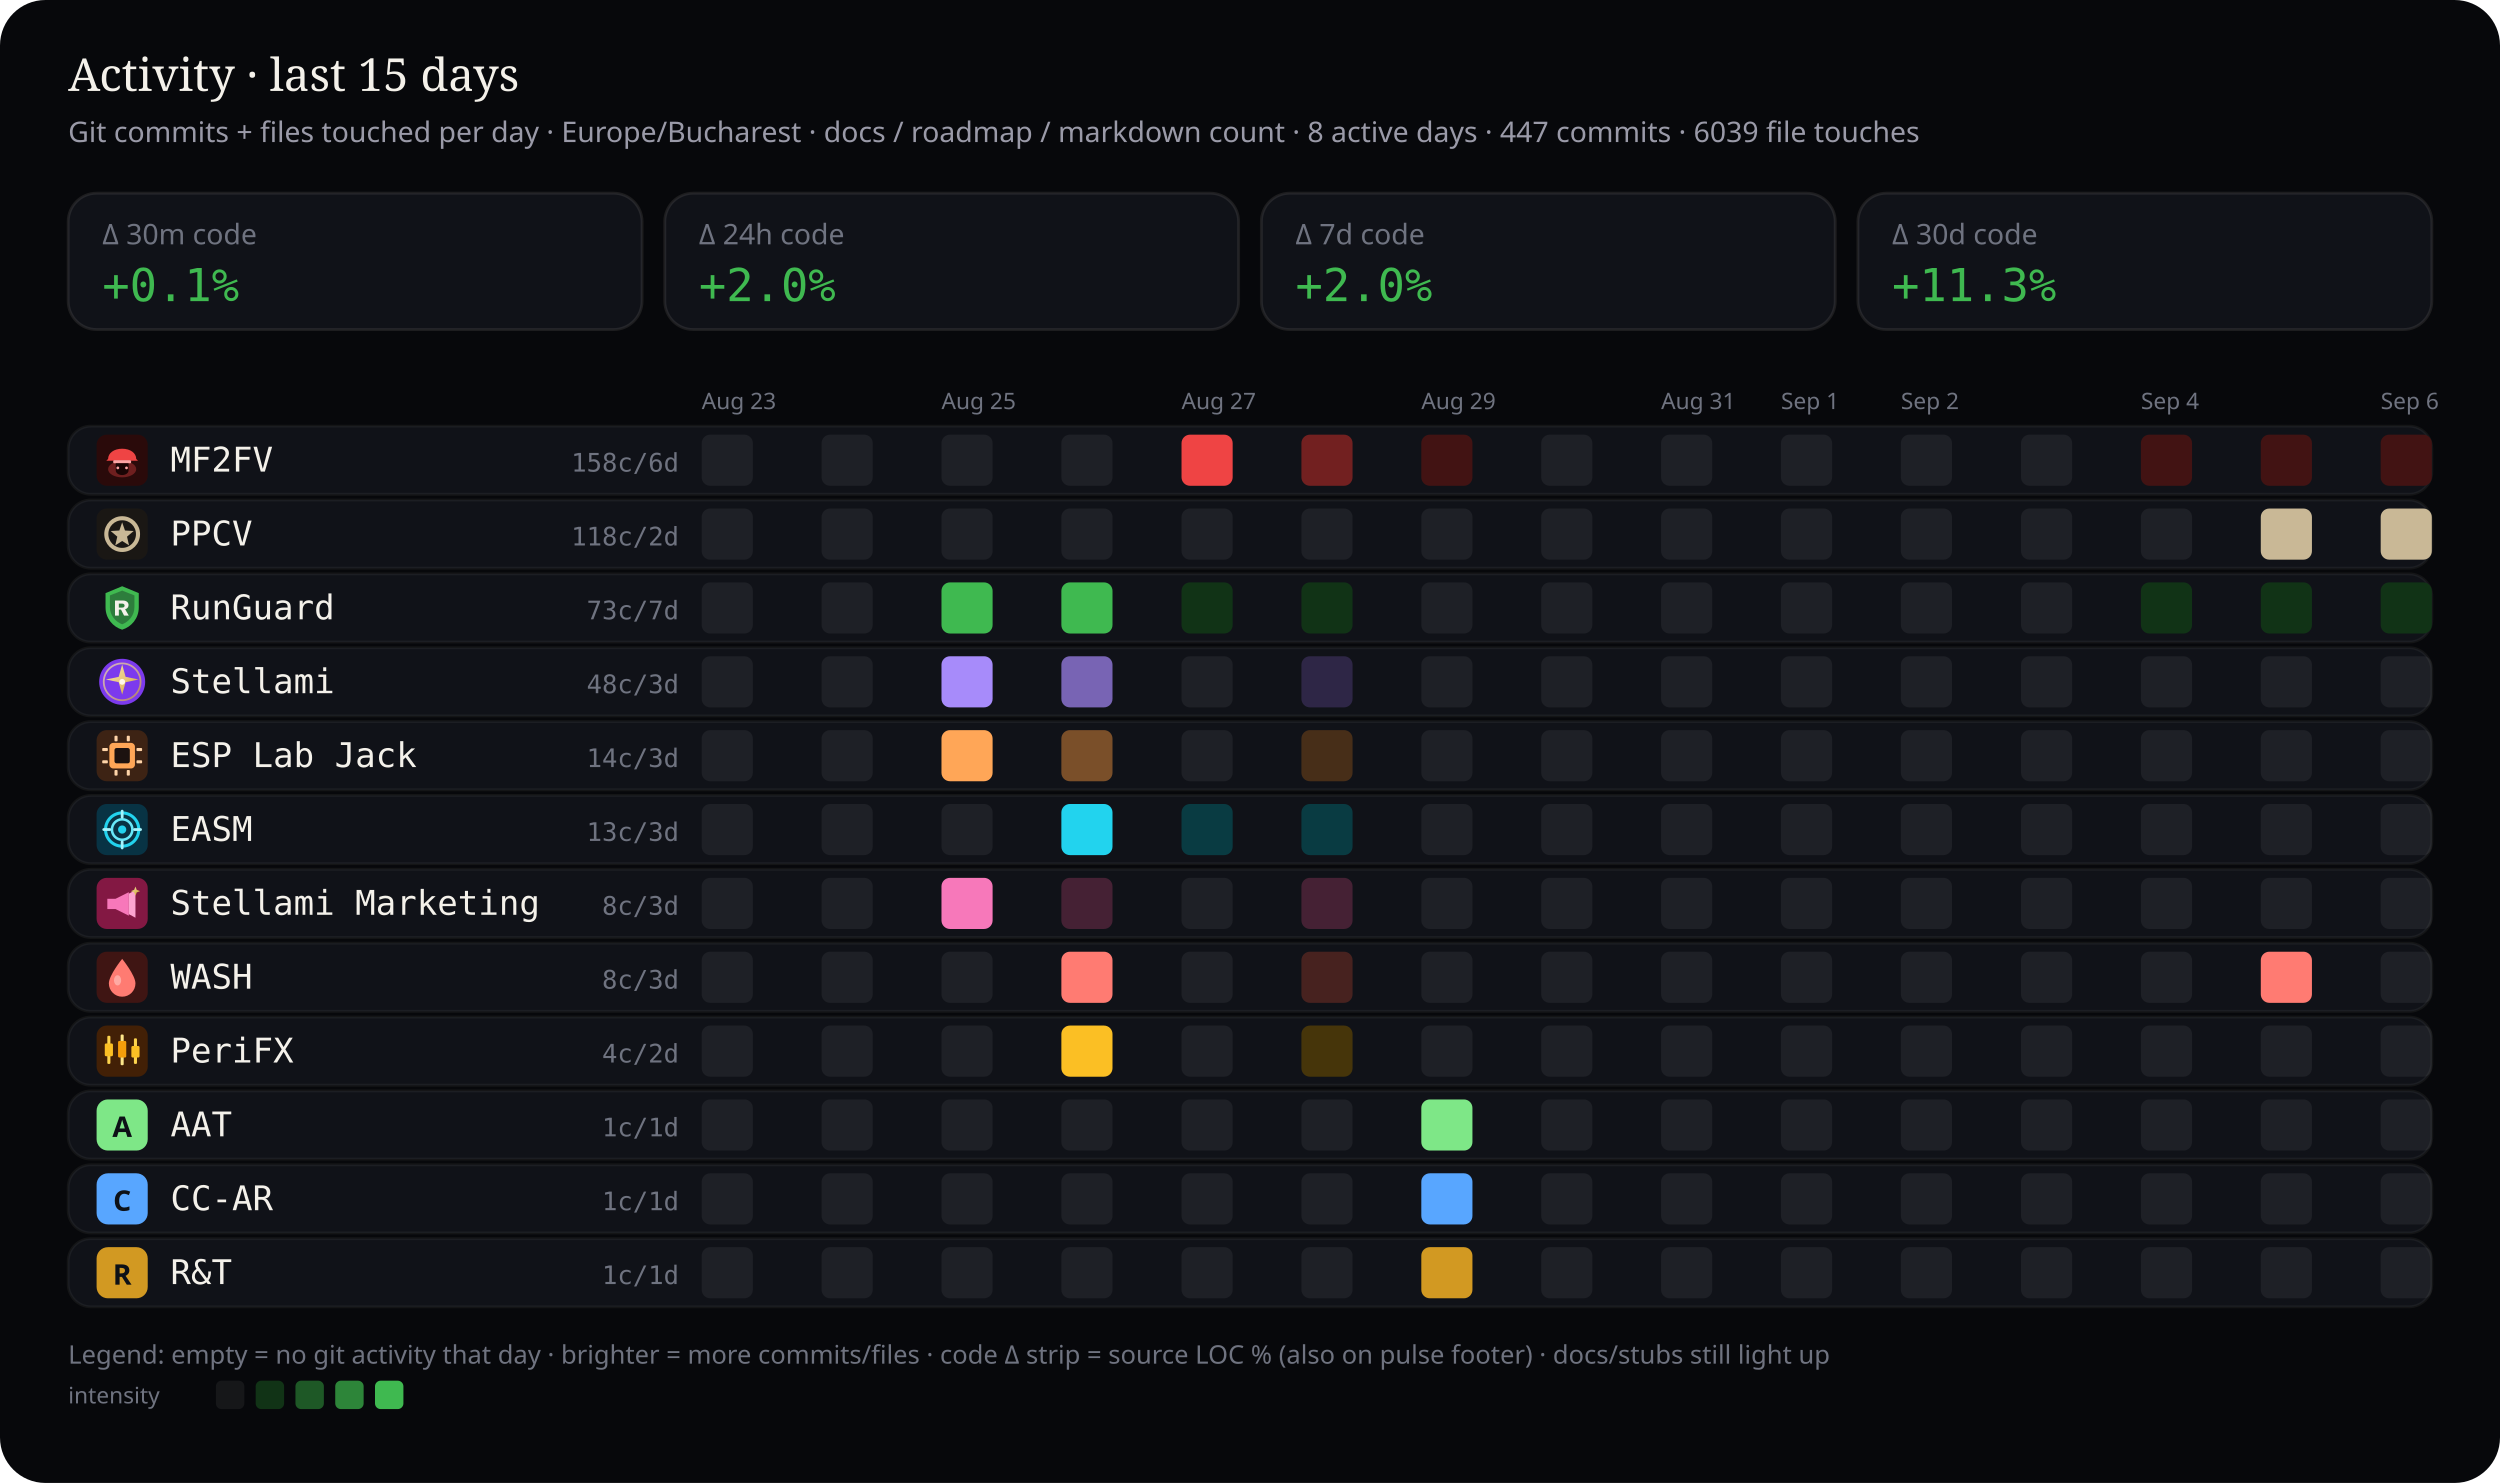
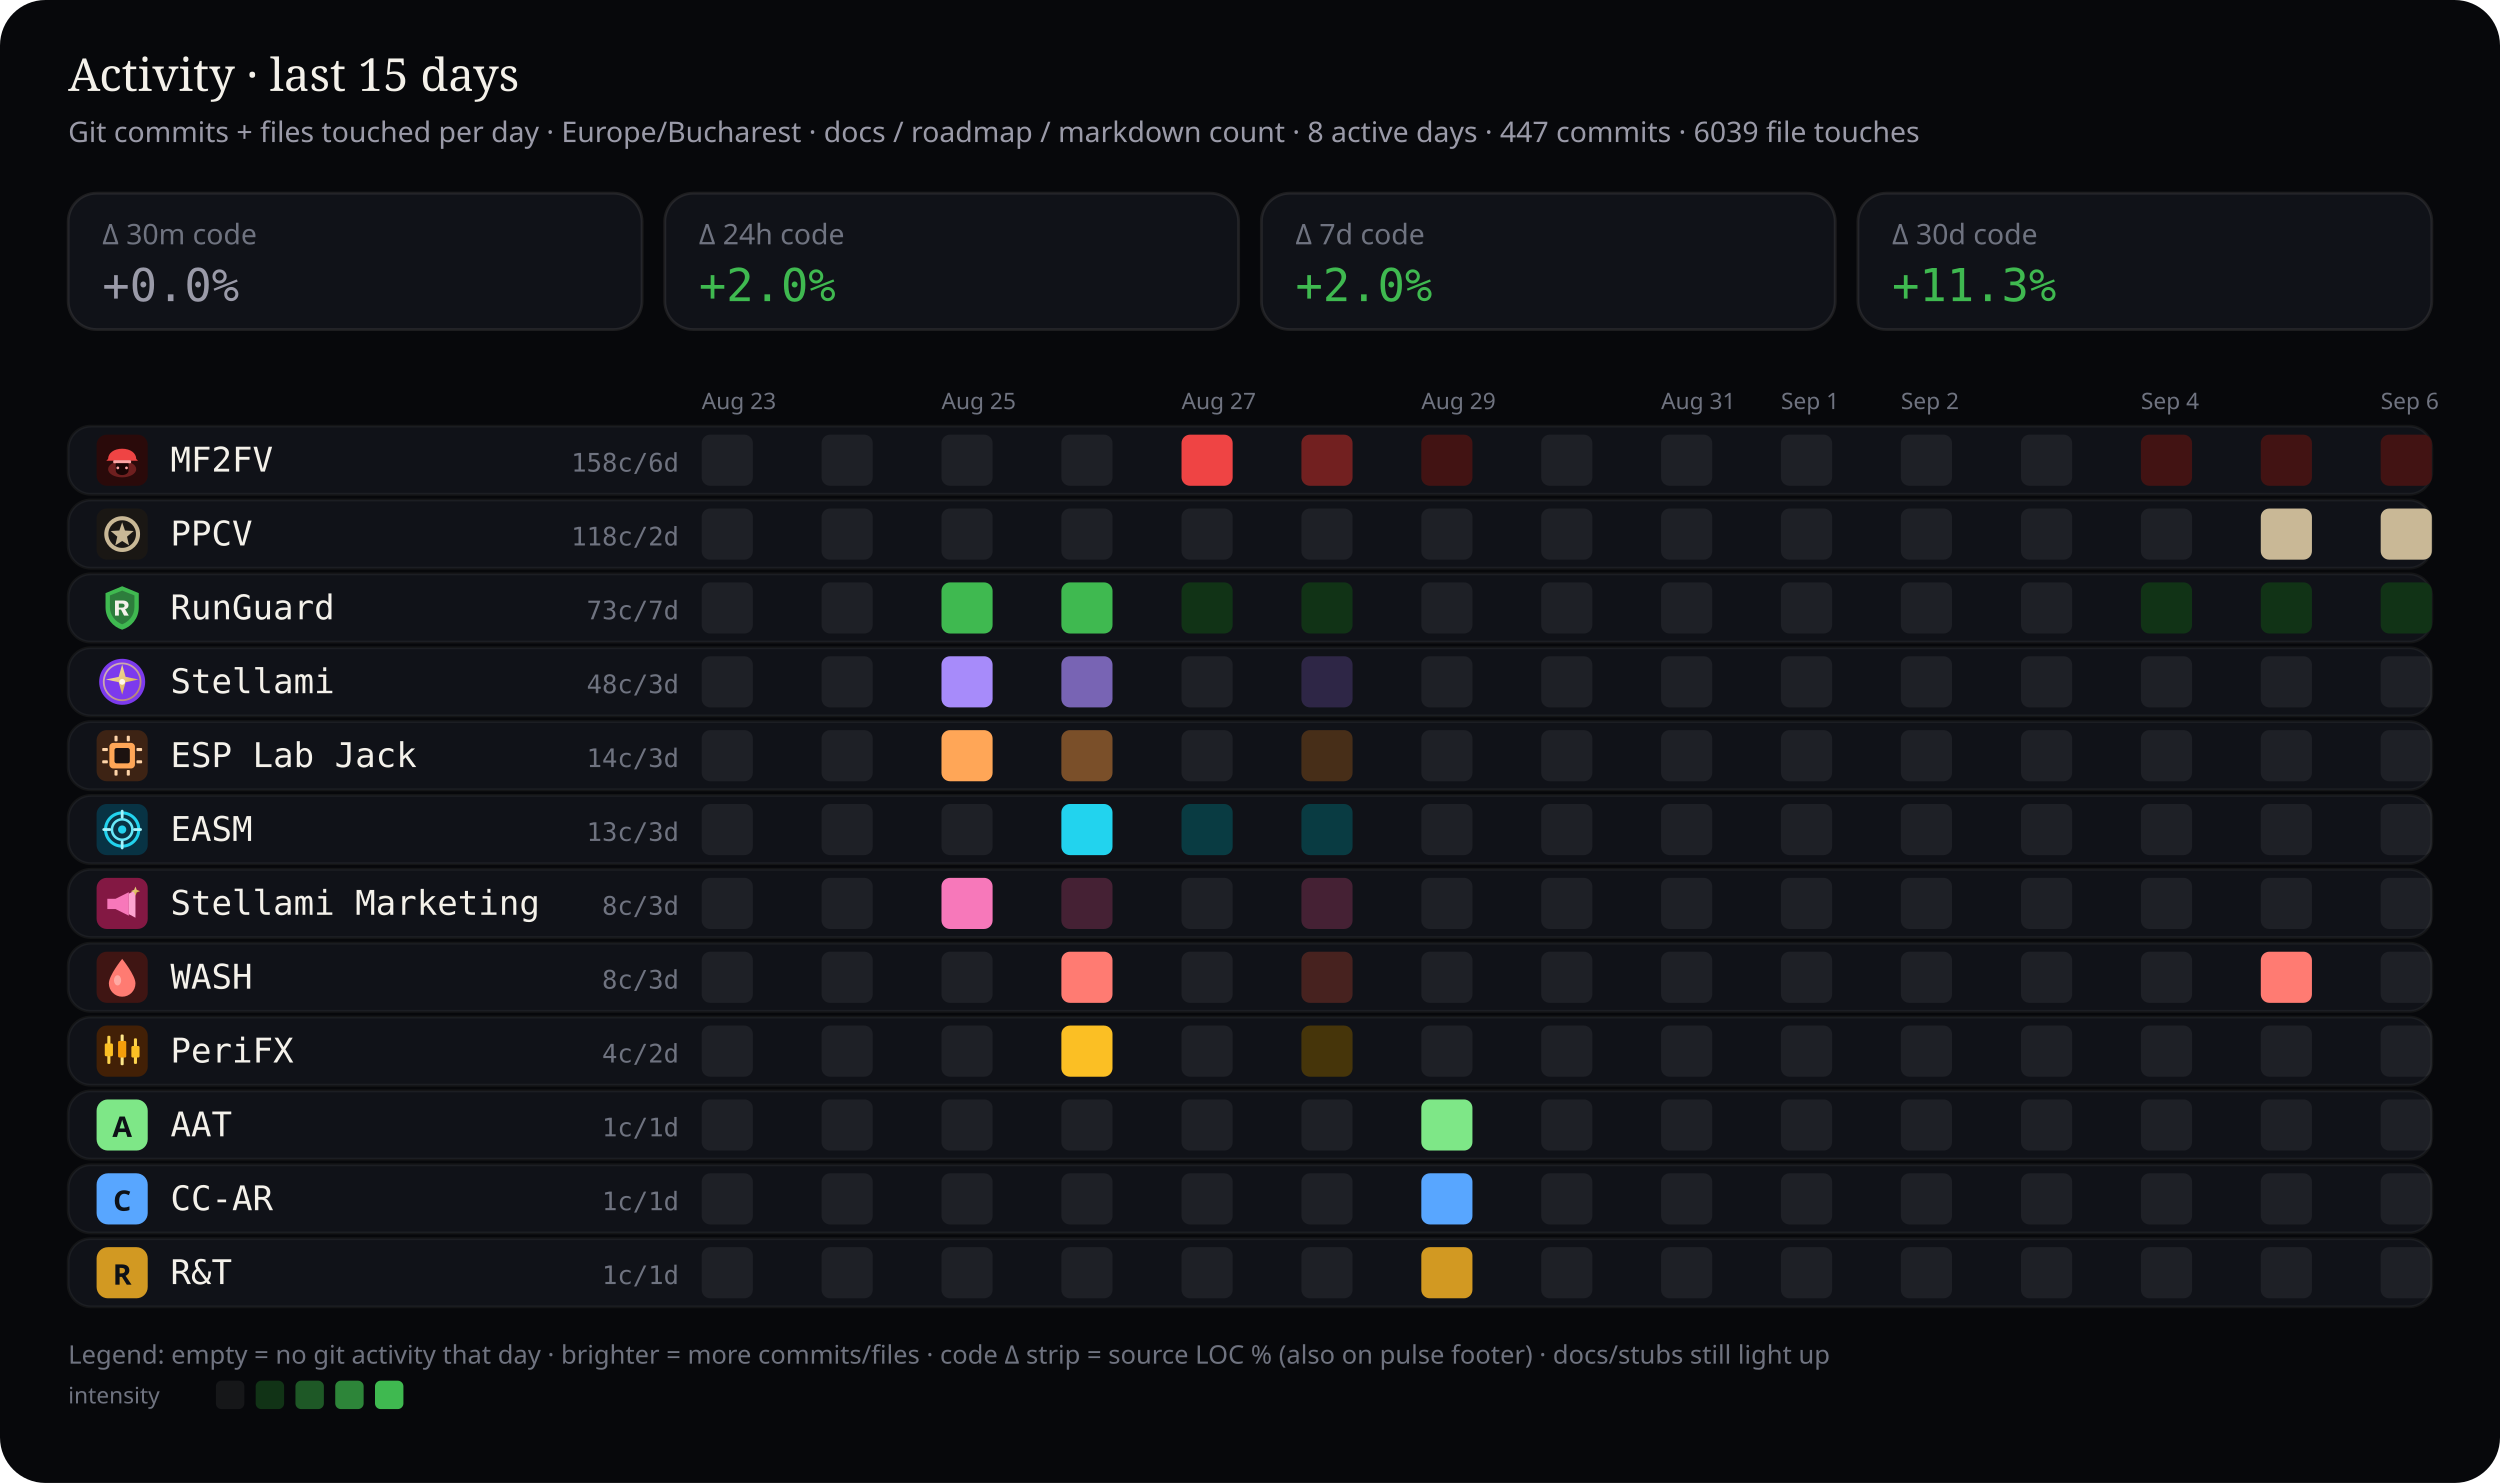
<svg xmlns="http://www.w3.org/2000/svg" viewBox="0 0 880 522" width="880" height="522" role="img" aria-label="Work activity last 15 days by stream — commits and files touched">
  <rect width="880" height="522" rx="16" fill="#07080b" />
  <text x="24" y="32" fill="#f4f1ea" font-size="16" font-family="ui-serif, Georgia, serif">Activity · last 15 days</text>
  <text x="24" y="50" fill="#9a9aa8" font-size="10" font-family="ui-sans-serif, system-ui, sans-serif">Git commits + files touched per day · Europe/Bucharest · docs / roadmap / markdown count · 8 active days · 447 commits · 6039 file touches</text>
  <defs>
    <clipPath id="wc-stream-label">
      <rect x="60.0" y="0" width="132.5" height="522" />
    </clipPath>
  </defs>
  <rect x="24" y="68" width="202" height="48" rx="10" fill="#101218" stroke="rgba(232,228,214,0.10)" />
  <text x="36" y="86" fill="#6f7380" font-size="10" font-family="ui-sans-serif, system-ui, sans-serif">Δ 30m code</text>
-   <text x="36" y="106" fill="#3fb950" font-size="16" font-family="ui-monospace, SFMono-Regular, monospace">+0.1%</text>
+   <text x="36" y="106" fill="#9a9aa8" font-size="16" font-family="ui-monospace, SFMono-Regular, monospace">+0.0%</text>
  <rect x="234" y="68" width="202" height="48" rx="10" fill="#101218" stroke="rgba(232,228,214,0.10)" />
  <text x="246" y="86" fill="#6f7380" font-size="10" font-family="ui-sans-serif, system-ui, sans-serif">Δ 24h code</text>
  <text x="246" y="106" fill="#3fb950" font-size="16" font-family="ui-monospace, SFMono-Regular, monospace">+2.0%</text>
  <rect x="444" y="68" width="202" height="48" rx="10" fill="#101218" stroke="rgba(232,228,214,0.10)" />
  <text x="456" y="86" fill="#6f7380" font-size="10" font-family="ui-sans-serif, system-ui, sans-serif">Δ 7d code</text>
  <text x="456" y="106" fill="#3fb950" font-size="16" font-family="ui-monospace, SFMono-Regular, monospace">+2.0%</text>
  <rect x="654" y="68" width="202" height="48" rx="10" fill="#101218" stroke="rgba(232,228,214,0.10)" />
  <text x="666" y="86" fill="#6f7380" font-size="10" font-family="ui-sans-serif, system-ui, sans-serif">Δ 30d code</text>
  <text x="666" y="106" fill="#3fb950" font-size="16" font-family="ui-monospace, SFMono-Regular, monospace">+11.3%</text>
  <text x="247.0" y="144" fill="#6f7380" font-size="8" font-family="ui-sans-serif, system-ui, sans-serif">Aug 23</text>
  <text x="331.4" y="144" fill="#6f7380" font-size="8" font-family="ui-sans-serif, system-ui, sans-serif">Aug 25</text>
  <text x="415.9" y="144" fill="#6f7380" font-size="8" font-family="ui-sans-serif, system-ui, sans-serif">Aug 27</text>
  <text x="500.3" y="144" fill="#6f7380" font-size="8" font-family="ui-sans-serif, system-ui, sans-serif">Aug 29</text>
  <text x="584.7" y="144" fill="#6f7380" font-size="8" font-family="ui-sans-serif, system-ui, sans-serif">Aug 31</text>
  <text x="626.9" y="144" fill="#6f7380" font-size="8" font-family="ui-sans-serif, system-ui, sans-serif">Sep 1</text>
  <text x="669.1" y="144" fill="#6f7380" font-size="8" font-family="ui-sans-serif, system-ui, sans-serif">Sep 2</text>
  <text x="753.6" y="144" fill="#6f7380" font-size="8" font-family="ui-sans-serif, system-ui, sans-serif">Sep 4</text>
  <text x="838.0" y="144" fill="#6f7380" font-size="8" font-family="ui-sans-serif, system-ui, sans-serif">Sep 6</text>
  <rect x="24" y="150" width="832" height="24" rx="8" fill="#101218" stroke="rgba(232,228,214,0.06)" />
  <g id="stream_logo_mf2fv" class="stream_logo" data-stream="mf2fv" transform="translate(34.0,153.0) scale(0.9)" opacity="1.0">
    <rect width="20" height="20" rx="4" fill="#2a0a0a" />
    <ellipse cx="10" cy="13.5" rx="5.5" ry="3.2" fill="#ef4444" opacity=".35" />
    <path fill="#ef4444" d="M4.5 9.5 C4.5 7.2 6.8 5.5 10 5.5 S15.5 7.2 15.5 9.5 L16.2 10.2 H3.8 Z" />
    <rect x="6.5" y="10" width="7" height="1.2" rx="0.4" fill="#fca5a5" />
    <path fill="#1a0505" d="M7.5 11.2 h5 v2.8 c0 1-1.1 1.8-2.5 1.8 s-2.5-.8-2.5-1.8 v-2.8z" />
    <circle cx="8.3" cy="13" r="0.55" fill="#fca5a5" />
    <circle cx="11.7" cy="13" r="0.55" fill="#fca5a5" />
  </g>
  <use class="stream_logo" data-stream="mf2fv" href="#stream_logo_mf2fv" x="34.0" y="153.0" width="18" height="18" opacity="0" />
  <text x="60" y="166" fill="#f4f1ea" font-size="12" font-family="ui-monospace, SFMono-Regular, monospace" clip-path="url(#wc-stream-label)">MF2FV</text>
  <text x="239" y="166" fill="#6f7380" font-size="9" text-anchor="end" font-family="ui-monospace, SFMono-Regular, monospace">158c/6d</text>
  <rect x="247.0" y="153.0" width="18.0" height="18.0" rx="3" fill="rgba(255,255,255,0.06)" />
  <rect x="289.2" y="153.0" width="18.0" height="18.0" rx="3" fill="rgba(255,255,255,0.06)" />
  <rect x="331.4" y="153.0" width="18.0" height="18.0" rx="3" fill="rgba(255,255,255,0.06)" />
  <rect x="373.6" y="153.0" width="18.0" height="18.0" rx="3" fill="rgba(255,255,255,0.06)" />
  <rect x="415.9" y="153.0" width="18.0" height="18.0" rx="3" fill="#ef4444" />
  <rect x="458.1" y="153.0" width="18.0" height="18.0" rx="3" fill="#722020" />
  <rect x="500.3" y="153.0" width="18.0" height="18.0" rx="3" fill="#421313" />
  <rect x="542.5" y="153.0" width="18.0" height="18.0" rx="3" fill="rgba(255,255,255,0.06)" />
  <rect x="584.7" y="153.0" width="18.0" height="18.0" rx="3" fill="rgba(255,255,255,0.06)" />
  <rect x="626.9" y="153.0" width="18.0" height="18.0" rx="3" fill="rgba(255,255,255,0.06)" />
  <rect x="669.1" y="153.0" width="18.0" height="18.0" rx="3" fill="rgba(255,255,255,0.06)" />
  <rect x="711.4" y="153.0" width="18.0" height="18.0" rx="3" fill="rgba(255,255,255,0.06)" />
  <rect x="753.6" y="153.0" width="18.0" height="18.0" rx="3" fill="#421313" />
  <rect x="795.8" y="153.0" width="18.0" height="18.0" rx="3" fill="#421313" />
  <rect x="838.0" y="153.0" width="18.0" height="18.0" rx="3" fill="#421313" />
  <rect x="24" y="176" width="832" height="24" rx="8" fill="#101218" stroke="rgba(232,228,214,0.06)" />
  <g id="stream_logo_ppcv" class="stream_logo" data-stream="ppcv" transform="translate(34.0,179.0) scale(0.9)" opacity="1.0">
    <rect width="20" height="20" rx="4" fill="#1a1714" />
    <circle cx="10" cy="10" r="6.2" fill="none" stroke="#c9b896" stroke-width="1.6" />
    <path fill="#c9b896" d="M10 5.4 L11.1 8.6 L14.5 8.8 L11.9 11 L12.7 14.4 L10 12.7 L7.3 14.4 L8.1 11 L5.5 8.8 L8.9 8.6 Z" />
  </g>
  <use class="stream_logo" data-stream="ppcv" href="#stream_logo_ppcv" x="34.0" y="179.0" width="18" height="18" opacity="0" />
  <text x="60" y="192" fill="#f4f1ea" font-size="12" font-family="ui-monospace, SFMono-Regular, monospace" clip-path="url(#wc-stream-label)">PPCV</text>
  <text x="239" y="192" fill="#6f7380" font-size="9" text-anchor="end" font-family="ui-monospace, SFMono-Regular, monospace">118c/2d</text>
  <rect x="247.0" y="179.0" width="18.0" height="18.0" rx="3" fill="rgba(255,255,255,0.06)" />
  <rect x="289.2" y="179.0" width="18.0" height="18.0" rx="3" fill="rgba(255,255,255,0.06)" />
  <rect x="331.4" y="179.0" width="18.0" height="18.0" rx="3" fill="rgba(255,255,255,0.06)" />
  <rect x="373.6" y="179.0" width="18.0" height="18.0" rx="3" fill="rgba(255,255,255,0.06)" />
  <rect x="415.9" y="179.0" width="18.0" height="18.0" rx="3" fill="rgba(255,255,255,0.06)" />
  <rect x="458.1" y="179.0" width="18.0" height="18.0" rx="3" fill="rgba(255,255,255,0.06)" />
  <rect x="500.3" y="179.0" width="18.0" height="18.0" rx="3" fill="rgba(255,255,255,0.06)" />
  <rect x="542.5" y="179.0" width="18.0" height="18.0" rx="3" fill="rgba(255,255,255,0.06)" />
  <rect x="584.7" y="179.0" width="18.0" height="18.0" rx="3" fill="rgba(255,255,255,0.06)" />
  <rect x="626.9" y="179.0" width="18.0" height="18.0" rx="3" fill="rgba(255,255,255,0.06)" />
  <rect x="669.1" y="179.0" width="18.0" height="18.0" rx="3" fill="rgba(255,255,255,0.06)" />
  <rect x="711.4" y="179.0" width="18.0" height="18.0" rx="3" fill="rgba(255,255,255,0.06)" />
  <rect x="753.6" y="179.0" width="18.0" height="18.0" rx="3" fill="rgba(255,255,255,0.06)" />
  <rect x="795.8" y="179.0" width="18.0" height="18.0" rx="3" fill="#c9b896" />
  <rect x="838.0" y="179.0" width="18.0" height="18.0" rx="3" fill="#c9b896" />
  <rect x="24" y="202" width="832" height="24" rx="8" fill="#101218" stroke="rgba(232,228,214,0.06)" />
  <g id="stream_logo_runguard" class="stream_logo" data-stream="runguard" transform="translate(34.0,205.0) scale(0.9)" opacity="1.0">
    <path fill="#3fb950" d="M10 1.5 L16.5 4.2 V9.8 C16.5 14.1 13.6 17.4 10 18.5 C6.4 17.4 3.5 14.1 3.5 9.8 V4.2 Z" />
    <path fill="#0d1117" fill-opacity=".35" d="M10 3.2 L14.8 5.1 V9.7 C14.8 12.9 12.6 15.4 10 16.4 C7.4 15.4 5.2 12.9 5.2 9.7 V5.1 Z" />
    <path fill="#f4f1ea" d="M7.2 7.1h3.1c1.35 0 2.2.7 2.2 1.75 0 .85-.5 1.45-1.35 1.65L12.6 13h-1.85l-1.2-2.35H8.7V13H7.2V7.1zm1.5 1.2v1.55h1.35c.55 0 .9-.28.9-.75s-.35-.8-.9-.8H8.7z" />
  </g>
  <use class="stream_logo" data-stream="runguard" href="#stream_logo_runguard" x="34.0" y="205.0" width="18" height="18" opacity="0" />
  <text x="60" y="218" fill="#f4f1ea" font-size="12" font-family="ui-monospace, SFMono-Regular, monospace" clip-path="url(#wc-stream-label)">RunGuard</text>
  <text x="239" y="218" fill="#6f7380" font-size="9" text-anchor="end" font-family="ui-monospace, SFMono-Regular, monospace">73c/7d</text>
  <rect x="247.0" y="205.0" width="18.0" height="18.0" rx="3" fill="rgba(255,255,255,0.06)" />
  <rect x="289.2" y="205.0" width="18.0" height="18.0" rx="3" fill="rgba(255,255,255,0.06)" />
  <rect x="331.4" y="205.0" width="18.0" height="18.0" rx="3" fill="#3fb950" />
  <rect x="373.6" y="205.0" width="18.0" height="18.0" rx="3" fill="#3fb950" />
  <rect x="415.9" y="205.0" width="18.0" height="18.0" rx="3" fill="#113316" />
  <rect x="458.1" y="205.0" width="18.0" height="18.0" rx="3" fill="#113316" />
  <rect x="500.3" y="205.0" width="18.0" height="18.0" rx="3" fill="rgba(255,255,255,0.06)" />
  <rect x="542.5" y="205.0" width="18.0" height="18.0" rx="3" fill="rgba(255,255,255,0.06)" />
  <rect x="584.7" y="205.0" width="18.0" height="18.0" rx="3" fill="rgba(255,255,255,0.06)" />
  <rect x="626.9" y="205.0" width="18.0" height="18.0" rx="3" fill="rgba(255,255,255,0.06)" />
  <rect x="669.1" y="205.0" width="18.0" height="18.0" rx="3" fill="rgba(255,255,255,0.06)" />
  <rect x="711.4" y="205.0" width="18.0" height="18.0" rx="3" fill="rgba(255,255,255,0.06)" />
  <rect x="753.6" y="205.0" width="18.0" height="18.0" rx="3" fill="#113316" />
  <rect x="795.8" y="205.0" width="18.0" height="18.0" rx="3" fill="#113316" />
  <rect x="838.0" y="205.0" width="18.0" height="18.0" rx="3" fill="#113316" />
  <rect x="24" y="228" width="832" height="24" rx="8" fill="#101218" stroke="rgba(232,228,214,0.06)" />
  <g id="stream_logo_stellami" class="stream_logo" data-stream="stellami" transform="translate(34.0,231.0) scale(0.9)" opacity="1.0">
    <defs>
      <linearGradient id="stream_logo_stellami-stellami-gold" x1="0%" y1="0%" x2="100%" y2="100%">
        <stop offset="0%" stop-color="#f5e6a8" />
        <stop offset="55%" stop-color="#e8c57a" />
        <stop offset="100%" stop-color="#c9a227" />
      </linearGradient>
    </defs>
    <circle cx="10" cy="10" r="9" fill="#7c3aed" />
    <circle cx="10" cy="10" r="7.2" fill="none" stroke="url(#stream_logo_stellami-stellami-gold)" stroke-width="0.7" opacity=".7" />
    <path fill="url(#stream_logo_stellami-stellami-gold)" d="M10 3.2 L11.35 8.05 L16.4 9.1 L11.35 10.15 L10 15 L8.65 10.15 L3.6 9.1 L8.65 8.05 Z" />
    <circle cx="10" cy="10" r="1.15" fill="#fff8e8" />
  </g>
  <use class="stream_logo" data-stream="stellami" href="#stream_logo_stellami" x="34.0" y="231.0" width="18" height="18" opacity="0" />
  <text x="60" y="244" fill="#f4f1ea" font-size="12" font-family="ui-monospace, SFMono-Regular, monospace" clip-path="url(#wc-stream-label)">Stellami</text>
  <text x="239" y="244" fill="#6f7380" font-size="9" text-anchor="end" font-family="ui-monospace, SFMono-Regular, monospace">48c/3d</text>
  <rect x="247.0" y="231.0" width="18.0" height="18.0" rx="3" fill="rgba(255,255,255,0.06)" />
  <rect x="289.2" y="231.0" width="18.0" height="18.0" rx="3" fill="rgba(255,255,255,0.06)" />
  <rect x="331.4" y="231.0" width="18.0" height="18.0" rx="3" fill="#a78bfa" />
  <rect x="373.6" y="231.0" width="18.0" height="18.0" rx="3" fill="#7864b4" />
  <rect x="415.9" y="231.0" width="18.0" height="18.0" rx="3" fill="rgba(255,255,255,0.06)" />
  <rect x="458.1" y="231.0" width="18.0" height="18.0" rx="3" fill="#2e2646" />
  <rect x="500.3" y="231.0" width="18.0" height="18.0" rx="3" fill="rgba(255,255,255,0.06)" />
  <rect x="542.5" y="231.0" width="18.0" height="18.0" rx="3" fill="rgba(255,255,255,0.06)" />
  <rect x="584.7" y="231.0" width="18.0" height="18.0" rx="3" fill="rgba(255,255,255,0.06)" />
  <rect x="626.9" y="231.0" width="18.0" height="18.0" rx="3" fill="rgba(255,255,255,0.06)" />
  <rect x="669.1" y="231.0" width="18.0" height="18.0" rx="3" fill="rgba(255,255,255,0.06)" />
  <rect x="711.4" y="231.0" width="18.0" height="18.0" rx="3" fill="rgba(255,255,255,0.06)" />
  <rect x="753.6" y="231.0" width="18.0" height="18.0" rx="3" fill="rgba(255,255,255,0.06)" />
  <rect x="795.8" y="231.0" width="18.0" height="18.0" rx="3" fill="rgba(255,255,255,0.06)" />
  <rect x="838.0" y="231.0" width="18.0" height="18.0" rx="3" fill="rgba(255,255,255,0.06)" />
  <rect x="24" y="254" width="832" height="24" rx="8" fill="#101218" stroke="rgba(232,228,214,0.06)" />
  <g id="stream_logo_esp-lab-jack" class="stream_logo" data-stream="esp-lab-jack" transform="translate(34.0,257.0) scale(0.9)" opacity="1.0">
    <rect width="20" height="20" rx="4" fill="#3d2314" />
    <rect x="5" y="5" width="10" height="10" rx="1.5" fill="#ffa657" />
    <rect x="7" y="7" width="6" height="6" rx="0.8" fill="#1c1210" />
    <rect x="2.2" y="7" width="2.2" height="1.2" rx="0.3" fill="#ffd4a8" />
    <rect x="2.2" y="11.8" width="2.2" height="1.2" rx="0.3" fill="#ffd4a8" />
    <rect x="15.6" y="7" width="2.2" height="1.2" rx="0.3" fill="#ffd4a8" />
    <rect x="15.6" y="11.8" width="2.2" height="1.2" rx="0.3" fill="#ffd4a8" />
    <rect x="7" y="2.2" width="1.2" height="2.2" rx="0.3" fill="#ffd4a8" />
    <rect x="11.8" y="2.2" width="1.2" height="2.2" rx="0.3" fill="#ffd4a8" />
    <rect x="7" y="15.6" width="1.2" height="2.2" rx="0.3" fill="#ffd4a8" />
    <rect x="11.8" y="15.6" width="1.2" height="2.2" rx="0.3" fill="#ffd4a8" />
  </g>
  <use class="stream_logo" data-stream="esp-lab-jack" href="#stream_logo_esp-lab-jack" x="34.0" y="257.0" width="18" height="18" opacity="0" />
  <text x="60" y="270" fill="#f4f1ea" font-size="12" font-family="ui-monospace, SFMono-Regular, monospace" clip-path="url(#wc-stream-label)">ESP Lab Jack</text>
  <text x="239" y="270" fill="#6f7380" font-size="9" text-anchor="end" font-family="ui-monospace, SFMono-Regular, monospace">14c/3d</text>
  <rect x="247.0" y="257.0" width="18.0" height="18.0" rx="3" fill="rgba(255,255,255,0.06)" />
  <rect x="289.2" y="257.0" width="18.0" height="18.0" rx="3" fill="rgba(255,255,255,0.06)" />
  <rect x="331.4" y="257.0" width="18.0" height="18.0" rx="3" fill="#ffa657" />
  <rect x="373.6" y="257.0" width="18.0" height="18.0" rx="3" fill="#7a4f29" />
  <rect x="415.9" y="257.0" width="18.0" height="18.0" rx="3" fill="rgba(255,255,255,0.06)" />
  <rect x="458.1" y="257.0" width="18.0" height="18.0" rx="3" fill="#472e18" />
  <rect x="500.3" y="257.0" width="18.0" height="18.0" rx="3" fill="rgba(255,255,255,0.06)" />
  <rect x="542.5" y="257.0" width="18.0" height="18.0" rx="3" fill="rgba(255,255,255,0.06)" />
  <rect x="584.7" y="257.0" width="18.0" height="18.0" rx="3" fill="rgba(255,255,255,0.06)" />
  <rect x="626.9" y="257.0" width="18.0" height="18.0" rx="3" fill="rgba(255,255,255,0.06)" />
  <rect x="669.1" y="257.0" width="18.0" height="18.0" rx="3" fill="rgba(255,255,255,0.06)" />
  <rect x="711.4" y="257.0" width="18.0" height="18.0" rx="3" fill="rgba(255,255,255,0.06)" />
  <rect x="753.6" y="257.0" width="18.0" height="18.0" rx="3" fill="rgba(255,255,255,0.06)" />
  <rect x="795.8" y="257.0" width="18.0" height="18.0" rx="3" fill="rgba(255,255,255,0.06)" />
  <rect x="838.0" y="257.0" width="18.0" height="18.0" rx="3" fill="rgba(255,255,255,0.06)" />
  <rect x="24" y="280" width="832" height="24" rx="8" fill="#101218" stroke="rgba(232,228,214,0.06)" />
  <g id="stream_logo_easm" class="stream_logo" data-stream="easm" transform="translate(34.0,283.0) scale(0.9)" opacity="1.0">
    <rect width="20" height="20" rx="4" fill="#083344" />
    <circle cx="10" cy="10" r="6.5" fill="none" stroke="#22d3ee" stroke-width="1.2" />
    <circle cx="10" cy="10" r="4" fill="none" stroke="#67e8f9" stroke-width="1" />
    <circle cx="10" cy="10" r="1.6" fill="#22d3ee" />
    <path d="M10 2.8 V5.2 M10 14.8 V17.2 M2.8 10 H5.2 M14.8 10 H17.2" stroke="#a5f3fc" stroke-width="1.1" stroke-linecap="round" />
  </g>
  <use class="stream_logo" data-stream="easm" href="#stream_logo_easm" x="34.0" y="283.0" width="18" height="18" opacity="0" />
  <text x="60" y="296" fill="#f4f1ea" font-size="12" font-family="ui-monospace, SFMono-Regular, monospace" clip-path="url(#wc-stream-label)">EASM</text>
  <text x="239" y="296" fill="#6f7380" font-size="9" text-anchor="end" font-family="ui-monospace, SFMono-Regular, monospace">13c/3d</text>
  <rect x="247.0" y="283.0" width="18.0" height="18.0" rx="3" fill="rgba(255,255,255,0.06)" />
  <rect x="289.2" y="283.0" width="18.0" height="18.0" rx="3" fill="rgba(255,255,255,0.06)" />
  <rect x="331.4" y="283.0" width="18.0" height="18.0" rx="3" fill="rgba(255,255,255,0.06)" />
  <rect x="373.6" y="283.0" width="18.0" height="18.0" rx="3" fill="#22d3ee" />
  <rect x="415.9" y="283.0" width="18.0" height="18.0" rx="3" fill="#093b42" />
  <rect x="458.1" y="283.0" width="18.0" height="18.0" rx="3" fill="#093b42" />
  <rect x="500.3" y="283.0" width="18.0" height="18.0" rx="3" fill="rgba(255,255,255,0.06)" />
  <rect x="542.5" y="283.0" width="18.0" height="18.0" rx="3" fill="rgba(255,255,255,0.06)" />
  <rect x="584.7" y="283.0" width="18.0" height="18.0" rx="3" fill="rgba(255,255,255,0.06)" />
  <rect x="626.9" y="283.0" width="18.0" height="18.0" rx="3" fill="rgba(255,255,255,0.06)" />
  <rect x="669.1" y="283.0" width="18.0" height="18.0" rx="3" fill="rgba(255,255,255,0.06)" />
  <rect x="711.4" y="283.0" width="18.0" height="18.0" rx="3" fill="rgba(255,255,255,0.06)" />
  <rect x="753.6" y="283.0" width="18.0" height="18.0" rx="3" fill="rgba(255,255,255,0.06)" />
  <rect x="795.8" y="283.0" width="18.0" height="18.0" rx="3" fill="rgba(255,255,255,0.06)" />
  <rect x="838.0" y="283.0" width="18.0" height="18.0" rx="3" fill="rgba(255,255,255,0.06)" />
  <rect x="24" y="306" width="832" height="24" rx="8" fill="#101218" stroke="rgba(232,228,214,0.06)" />
  <g id="stream_logo_stellami-marketing" class="stream_logo" data-stream="stellami-marketing" transform="translate(34.0,309.0) scale(0.9)" opacity="1.0">
    <defs>
      <linearGradient id="stream_logo_stellami-marketing-smkt-gold" x1="0%" y1="0%" x2="100%" y2="100%">
        <stop offset="0%" stop-color="#f5e6a8" />
        <stop offset="100%" stop-color="#c9a227" />
      </linearGradient>
    </defs>
    <rect width="20" height="20" rx="4" fill="#831843" />
    <path fill="#f778ba" d="M4.2 8.2h3.2l5.2-2.6v9.2l-5.2-2.6H4.2z" />
    <path fill="#fda4d0" d="M12.6 6.2l2.6-1.4v10.8l-2.6-1.4z" />
    <path fill="url(#stream_logo_stellami-marketing-smkt-gold)" d="M15.2 3.4 L15.7 4.7 L17 5.2 L15.7 5.7 L15.2 7 L14.7 5.7 L13.4 5.2 L14.7 4.7 Z" />
  </g>
  <use class="stream_logo" data-stream="stellami-marketing" href="#stream_logo_stellami-marketing" x="34.0" y="309.0" width="18" height="18" opacity="0" />
  <text x="60" y="322" fill="#f4f1ea" font-size="12" font-family="ui-monospace, SFMono-Regular, monospace" clip-path="url(#wc-stream-label)">Stellami Marketing</text>
  <text x="239" y="322" fill="#6f7380" font-size="9" text-anchor="end" font-family="ui-monospace, SFMono-Regular, monospace">8c/3d</text>
  <rect x="247.0" y="309.0" width="18.0" height="18.0" rx="3" fill="rgba(255,255,255,0.06)" />
  <rect x="289.2" y="309.0" width="18.0" height="18.0" rx="3" fill="rgba(255,255,255,0.06)" />
  <rect x="331.4" y="309.0" width="18.0" height="18.0" rx="3" fill="#f778ba" />
  <rect x="373.6" y="309.0" width="18.0" height="18.0" rx="3" fill="#452134" />
  <rect x="415.9" y="309.0" width="18.0" height="18.0" rx="3" fill="rgba(255,255,255,0.06)" />
  <rect x="458.1" y="309.0" width="18.0" height="18.0" rx="3" fill="#452134" />
  <rect x="500.3" y="309.0" width="18.0" height="18.0" rx="3" fill="rgba(255,255,255,0.06)" />
  <rect x="542.5" y="309.0" width="18.0" height="18.0" rx="3" fill="rgba(255,255,255,0.06)" />
  <rect x="584.7" y="309.0" width="18.0" height="18.0" rx="3" fill="rgba(255,255,255,0.06)" />
  <rect x="626.9" y="309.0" width="18.0" height="18.0" rx="3" fill="rgba(255,255,255,0.06)" />
  <rect x="669.1" y="309.0" width="18.0" height="18.0" rx="3" fill="rgba(255,255,255,0.06)" />
  <rect x="711.4" y="309.0" width="18.0" height="18.0" rx="3" fill="rgba(255,255,255,0.06)" />
  <rect x="753.6" y="309.0" width="18.0" height="18.0" rx="3" fill="rgba(255,255,255,0.06)" />
  <rect x="795.8" y="309.0" width="18.0" height="18.0" rx="3" fill="rgba(255,255,255,0.06)" />
  <rect x="838.0" y="309.0" width="18.0" height="18.0" rx="3" fill="rgba(255,255,255,0.06)" />
  <rect x="24" y="332" width="832" height="24" rx="8" fill="#101218" stroke="rgba(232,228,214,0.06)" />
  <g id="stream_logo_wash" class="stream_logo" data-stream="wash" transform="translate(34.0,335.0) scale(0.9)" opacity="1.0">
    <rect width="20" height="20" rx="4" fill="#3f1513" />
    <path fill="#ff7b72" d="M10 2.8 C10 2.8 15.2 9.2 15.2 12.4 A5.2 5.2 0 0 1 4.8 12.4 C4.8 9.2 10 2.8 10 2.8 Z" />
    <ellipse cx="8.2" cy="11.2" rx="1.4" ry="2" fill="#ffd0cc" opacity=".55" />
  </g>
  <use class="stream_logo" data-stream="wash" href="#stream_logo_wash" x="34.0" y="335.0" width="18" height="18" opacity="0" />
  <text x="60" y="348" fill="#f4f1ea" font-size="12" font-family="ui-monospace, SFMono-Regular, monospace" clip-path="url(#wc-stream-label)">WASH</text>
  <text x="239" y="348" fill="#6f7380" font-size="9" text-anchor="end" font-family="ui-monospace, SFMono-Regular, monospace">8c/3d</text>
  <rect x="247.0" y="335.0" width="18.0" height="18.0" rx="3" fill="rgba(255,255,255,0.06)" />
  <rect x="289.2" y="335.0" width="18.0" height="18.0" rx="3" fill="rgba(255,255,255,0.06)" />
  <rect x="331.4" y="335.0" width="18.0" height="18.0" rx="3" fill="rgba(255,255,255,0.06)" />
  <rect x="373.6" y="335.0" width="18.0" height="18.0" rx="3" fill="#ff7b72" />
  <rect x="415.9" y="335.0" width="18.0" height="18.0" rx="3" fill="rgba(255,255,255,0.06)" />
  <rect x="458.1" y="335.0" width="18.0" height="18.0" rx="3" fill="#47221f" />
  <rect x="500.3" y="335.0" width="18.0" height="18.0" rx="3" fill="rgba(255,255,255,0.06)" />
  <rect x="542.5" y="335.0" width="18.0" height="18.0" rx="3" fill="rgba(255,255,255,0.06)" />
  <rect x="584.7" y="335.0" width="18.0" height="18.0" rx="3" fill="rgba(255,255,255,0.06)" />
  <rect x="626.9" y="335.0" width="18.0" height="18.0" rx="3" fill="rgba(255,255,255,0.06)" />
  <rect x="669.1" y="335.0" width="18.0" height="18.0" rx="3" fill="rgba(255,255,255,0.06)" />
  <rect x="711.4" y="335.0" width="18.0" height="18.0" rx="3" fill="rgba(255,255,255,0.06)" />
  <rect x="753.6" y="335.0" width="18.0" height="18.0" rx="3" fill="rgba(255,255,255,0.06)" />
  <rect x="795.8" y="335.0" width="18.0" height="18.0" rx="3" fill="#ff7b72" />
  <rect x="838.0" y="335.0" width="18.0" height="18.0" rx="3" fill="rgba(255,255,255,0.06)" />
  <rect x="24" y="358" width="832" height="24" rx="8" fill="#101218" stroke="rgba(232,228,214,0.06)" />
  <g id="stream_logo_peri" class="stream_logo" data-stream="peri" transform="translate(34.0,361.0) scale(0.9)" opacity="1.0">
    <rect width="20" height="20" rx="4" fill="#422006" />
    <rect x="4.2" y="4" width="1.2" height="11" rx="0.4" fill="#fcd34d" />
    <rect x="3.2" y="7" width="3.2" height="5" rx="0.5" fill="#fbbf24" />
    <rect x="9.4" y="3.5" width="1.2" height="12" rx="0.4" fill="#fde68a" />
    <rect x="8.4" y="6" width="3.2" height="6.5" rx="0.5" fill="#f59e0b" />
    <rect x="14.6" y="5" width="1.2" height="10" rx="0.4" fill="#fcd34d" />
    <rect x="13.6" y="8" width="3.2" height="4.5" rx="0.5" fill="#fbbf24" />
  </g>
  <use class="stream_logo" data-stream="peri" href="#stream_logo_peri" x="34.0" y="361.0" width="18" height="18" opacity="0" />
  <text x="60" y="374" fill="#f4f1ea" font-size="12" font-family="ui-monospace, SFMono-Regular, monospace" clip-path="url(#wc-stream-label)">PeriFX</text>
  <text x="239" y="374" fill="#6f7380" font-size="9" text-anchor="end" font-family="ui-monospace, SFMono-Regular, monospace">4c/2d</text>
  <rect x="247.0" y="361.0" width="18.0" height="18.0" rx="3" fill="rgba(255,255,255,0.06)" />
  <rect x="289.2" y="361.0" width="18.0" height="18.0" rx="3" fill="rgba(255,255,255,0.06)" />
  <rect x="331.4" y="361.0" width="18.0" height="18.0" rx="3" fill="rgba(255,255,255,0.06)" />
  <rect x="373.6" y="361.0" width="18.0" height="18.0" rx="3" fill="#fbbf24" />
  <rect x="415.9" y="361.0" width="18.0" height="18.0" rx="3" fill="rgba(255,255,255,0.06)" />
  <rect x="458.1" y="361.0" width="18.0" height="18.0" rx="3" fill="#46350a" />
  <rect x="500.3" y="361.0" width="18.0" height="18.0" rx="3" fill="rgba(255,255,255,0.06)" />
  <rect x="542.5" y="361.0" width="18.0" height="18.0" rx="3" fill="rgba(255,255,255,0.06)" />
  <rect x="584.7" y="361.0" width="18.0" height="18.0" rx="3" fill="rgba(255,255,255,0.06)" />
  <rect x="626.9" y="361.0" width="18.0" height="18.0" rx="3" fill="rgba(255,255,255,0.06)" />
  <rect x="669.1" y="361.0" width="18.0" height="18.0" rx="3" fill="rgba(255,255,255,0.06)" />
  <rect x="711.4" y="361.0" width="18.0" height="18.0" rx="3" fill="rgba(255,255,255,0.06)" />
  <rect x="753.6" y="361.0" width="18.0" height="18.0" rx="3" fill="rgba(255,255,255,0.06)" />
  <rect x="795.8" y="361.0" width="18.0" height="18.0" rx="3" fill="rgba(255,255,255,0.06)" />
  <rect x="838.0" y="361.0" width="18.0" height="18.0" rx="3" fill="rgba(255,255,255,0.06)" />
  <rect x="24" y="384" width="832" height="24" rx="8" fill="#101218" stroke="rgba(232,228,214,0.06)" />
  <g id="stream_logo_aat" class="stream_logo" data-stream="aat" opacity="1.0">
    <rect x="34.0" y="387.0" width="18" height="18" rx="4" fill="#7ee787" />
    <text x="43.0" y="400.2" text-anchor="middle" fill="#0d1117" font-size="10" font-family="ui-sans-serif, system-ui, sans-serif" font-weight="700">A</text>
  </g>
  <text x="60" y="400" fill="#f4f1ea" font-size="12" font-family="ui-monospace, SFMono-Regular, monospace" clip-path="url(#wc-stream-label)">AAT</text>
  <text x="239" y="400" fill="#6f7380" font-size="9" text-anchor="end" font-family="ui-monospace, SFMono-Regular, monospace">1c/1d</text>
  <rect x="247.0" y="387.0" width="18.0" height="18.0" rx="3" fill="rgba(255,255,255,0.06)" />
  <rect x="289.2" y="387.0" width="18.0" height="18.0" rx="3" fill="rgba(255,255,255,0.06)" />
  <rect x="331.4" y="387.0" width="18.0" height="18.0" rx="3" fill="rgba(255,255,255,0.06)" />
  <rect x="373.6" y="387.0" width="18.0" height="18.0" rx="3" fill="rgba(255,255,255,0.06)" />
  <rect x="415.9" y="387.0" width="18.0" height="18.0" rx="3" fill="rgba(255,255,255,0.06)" />
  <rect x="458.1" y="387.0" width="18.0" height="18.0" rx="3" fill="rgba(255,255,255,0.06)" />
  <rect x="500.3" y="387.0" width="18.0" height="18.0" rx="3" fill="#7ee787" />
  <rect x="542.5" y="387.0" width="18.0" height="18.0" rx="3" fill="rgba(255,255,255,0.06)" />
  <rect x="584.7" y="387.0" width="18.0" height="18.0" rx="3" fill="rgba(255,255,255,0.06)" />
  <rect x="626.9" y="387.0" width="18.0" height="18.0" rx="3" fill="rgba(255,255,255,0.06)" />
  <rect x="669.1" y="387.0" width="18.0" height="18.0" rx="3" fill="rgba(255,255,255,0.06)" />
  <rect x="711.4" y="387.0" width="18.0" height="18.0" rx="3" fill="rgba(255,255,255,0.06)" />
  <rect x="753.6" y="387.0" width="18.0" height="18.0" rx="3" fill="rgba(255,255,255,0.06)" />
  <rect x="795.8" y="387.0" width="18.0" height="18.0" rx="3" fill="rgba(255,255,255,0.06)" />
  <rect x="838.0" y="387.0" width="18.0" height="18.0" rx="3" fill="rgba(255,255,255,0.06)" />
  <rect x="24" y="410" width="832" height="24" rx="8" fill="#101218" stroke="rgba(232,228,214,0.06)" />
  <g id="stream_logo_cc-ar" class="stream_logo" data-stream="cc-ar" opacity="1.0">
    <rect x="34.0" y="413.0" width="18" height="18" rx="4" fill="#58a6ff" />
    <text x="43.0" y="426.2" text-anchor="middle" fill="#0d1117" font-size="10" font-family="ui-sans-serif, system-ui, sans-serif" font-weight="700">C</text>
  </g>
  <text x="60" y="426" fill="#f4f1ea" font-size="12" font-family="ui-monospace, SFMono-Regular, monospace" clip-path="url(#wc-stream-label)">CC-AR</text>
  <text x="239" y="426" fill="#6f7380" font-size="9" text-anchor="end" font-family="ui-monospace, SFMono-Regular, monospace">1c/1d</text>
  <rect x="247.0" y="413.0" width="18.0" height="18.0" rx="3" fill="rgba(255,255,255,0.06)" />
  <rect x="289.2" y="413.0" width="18.0" height="18.0" rx="3" fill="rgba(255,255,255,0.06)" />
  <rect x="331.4" y="413.0" width="18.0" height="18.0" rx="3" fill="rgba(255,255,255,0.06)" />
  <rect x="373.6" y="413.0" width="18.0" height="18.0" rx="3" fill="rgba(255,255,255,0.06)" />
  <rect x="415.9" y="413.0" width="18.0" height="18.0" rx="3" fill="rgba(255,255,255,0.06)" />
  <rect x="458.1" y="413.0" width="18.0" height="18.0" rx="3" fill="rgba(255,255,255,0.06)" />
  <rect x="500.3" y="413.0" width="18.0" height="18.0" rx="3" fill="#58a6ff" />
  <rect x="542.5" y="413.0" width="18.0" height="18.0" rx="3" fill="rgba(255,255,255,0.06)" />
  <rect x="584.7" y="413.0" width="18.0" height="18.0" rx="3" fill="rgba(255,255,255,0.06)" />
  <rect x="626.9" y="413.0" width="18.0" height="18.0" rx="3" fill="rgba(255,255,255,0.06)" />
  <rect x="669.1" y="413.0" width="18.0" height="18.0" rx="3" fill="rgba(255,255,255,0.06)" />
  <rect x="711.4" y="413.0" width="18.0" height="18.0" rx="3" fill="rgba(255,255,255,0.06)" />
  <rect x="753.6" y="413.0" width="18.0" height="18.0" rx="3" fill="rgba(255,255,255,0.06)" />
  <rect x="795.8" y="413.0" width="18.0" height="18.0" rx="3" fill="rgba(255,255,255,0.06)" />
  <rect x="838.0" y="413.0" width="18.0" height="18.0" rx="3" fill="rgba(255,255,255,0.06)" />
  <rect x="24" y="436" width="832" height="24" rx="8" fill="#101218" stroke="rgba(232,228,214,0.06)" />
  <g id="stream_logo_rt" class="stream_logo" data-stream="rt" opacity="1.0">
    <rect x="34.0" y="439.0" width="18" height="18" rx="4" fill="#d29922" />
    <text x="43.0" y="452.2" text-anchor="middle" fill="#0d1117" font-size="10" font-family="ui-sans-serif, system-ui, sans-serif" font-weight="700">R</text>
  </g>
  <text x="60" y="452" fill="#f4f1ea" font-size="12" font-family="ui-monospace, SFMono-Regular, monospace" clip-path="url(#wc-stream-label)">R&amp;T</text>
  <text x="239" y="452" fill="#6f7380" font-size="9" text-anchor="end" font-family="ui-monospace, SFMono-Regular, monospace">1c/1d</text>
  <rect x="247.0" y="439.0" width="18.0" height="18.0" rx="3" fill="rgba(255,255,255,0.06)" />
  <rect x="289.2" y="439.0" width="18.0" height="18.0" rx="3" fill="rgba(255,255,255,0.06)" />
  <rect x="331.4" y="439.0" width="18.0" height="18.0" rx="3" fill="rgba(255,255,255,0.06)" />
  <rect x="373.6" y="439.0" width="18.0" height="18.0" rx="3" fill="rgba(255,255,255,0.06)" />
  <rect x="415.9" y="439.0" width="18.0" height="18.0" rx="3" fill="rgba(255,255,255,0.06)" />
  <rect x="458.1" y="439.0" width="18.0" height="18.0" rx="3" fill="rgba(255,255,255,0.06)" />
  <rect x="500.3" y="439.0" width="18.0" height="18.0" rx="3" fill="#d29922" />
  <rect x="542.5" y="439.0" width="18.0" height="18.0" rx="3" fill="rgba(255,255,255,0.06)" />
  <rect x="584.7" y="439.0" width="18.0" height="18.0" rx="3" fill="rgba(255,255,255,0.06)" />
  <rect x="626.9" y="439.0" width="18.0" height="18.0" rx="3" fill="rgba(255,255,255,0.06)" />
  <rect x="669.1" y="439.0" width="18.0" height="18.0" rx="3" fill="rgba(255,255,255,0.06)" />
  <rect x="711.4" y="439.0" width="18.0" height="18.0" rx="3" fill="rgba(255,255,255,0.06)" />
  <rect x="753.6" y="439.0" width="18.0" height="18.0" rx="3" fill="rgba(255,255,255,0.06)" />
  <rect x="795.8" y="439.0" width="18.0" height="18.0" rx="3" fill="rgba(255,255,255,0.06)" />
  <rect x="838.0" y="439.0" width="18.0" height="18.0" rx="3" fill="rgba(255,255,255,0.06)" />
  <text x="24" y="480" fill="#6f7380" font-size="9" font-family="ui-sans-serif, system-ui, sans-serif">Legend: empty = no git activity that day · brighter = more commits/files · code Δ strip = source LOC % (also on pulse footer) · docs/stubs still light up</text>
  <text x="24" y="494" fill="#6f7380" font-size="8" font-family="ui-sans-serif, system-ui, sans-serif">intensity</text>
  <rect x="76" y="486" width="10" height="10" rx="2" fill="rgba(255,255,255,0.06)" />
  <rect x="90" y="486" width="10" height="10" rx="2" fill="#113316" />
  <rect x="104" y="486" width="10" height="10" rx="2" fill="#1e5826" />
  <rect x="118" y="486" width="10" height="10" rx="2" fill="#2d8539" />
  <rect x="132" y="486" width="10" height="10" rx="2" fill="#3fb950" />
</svg>
